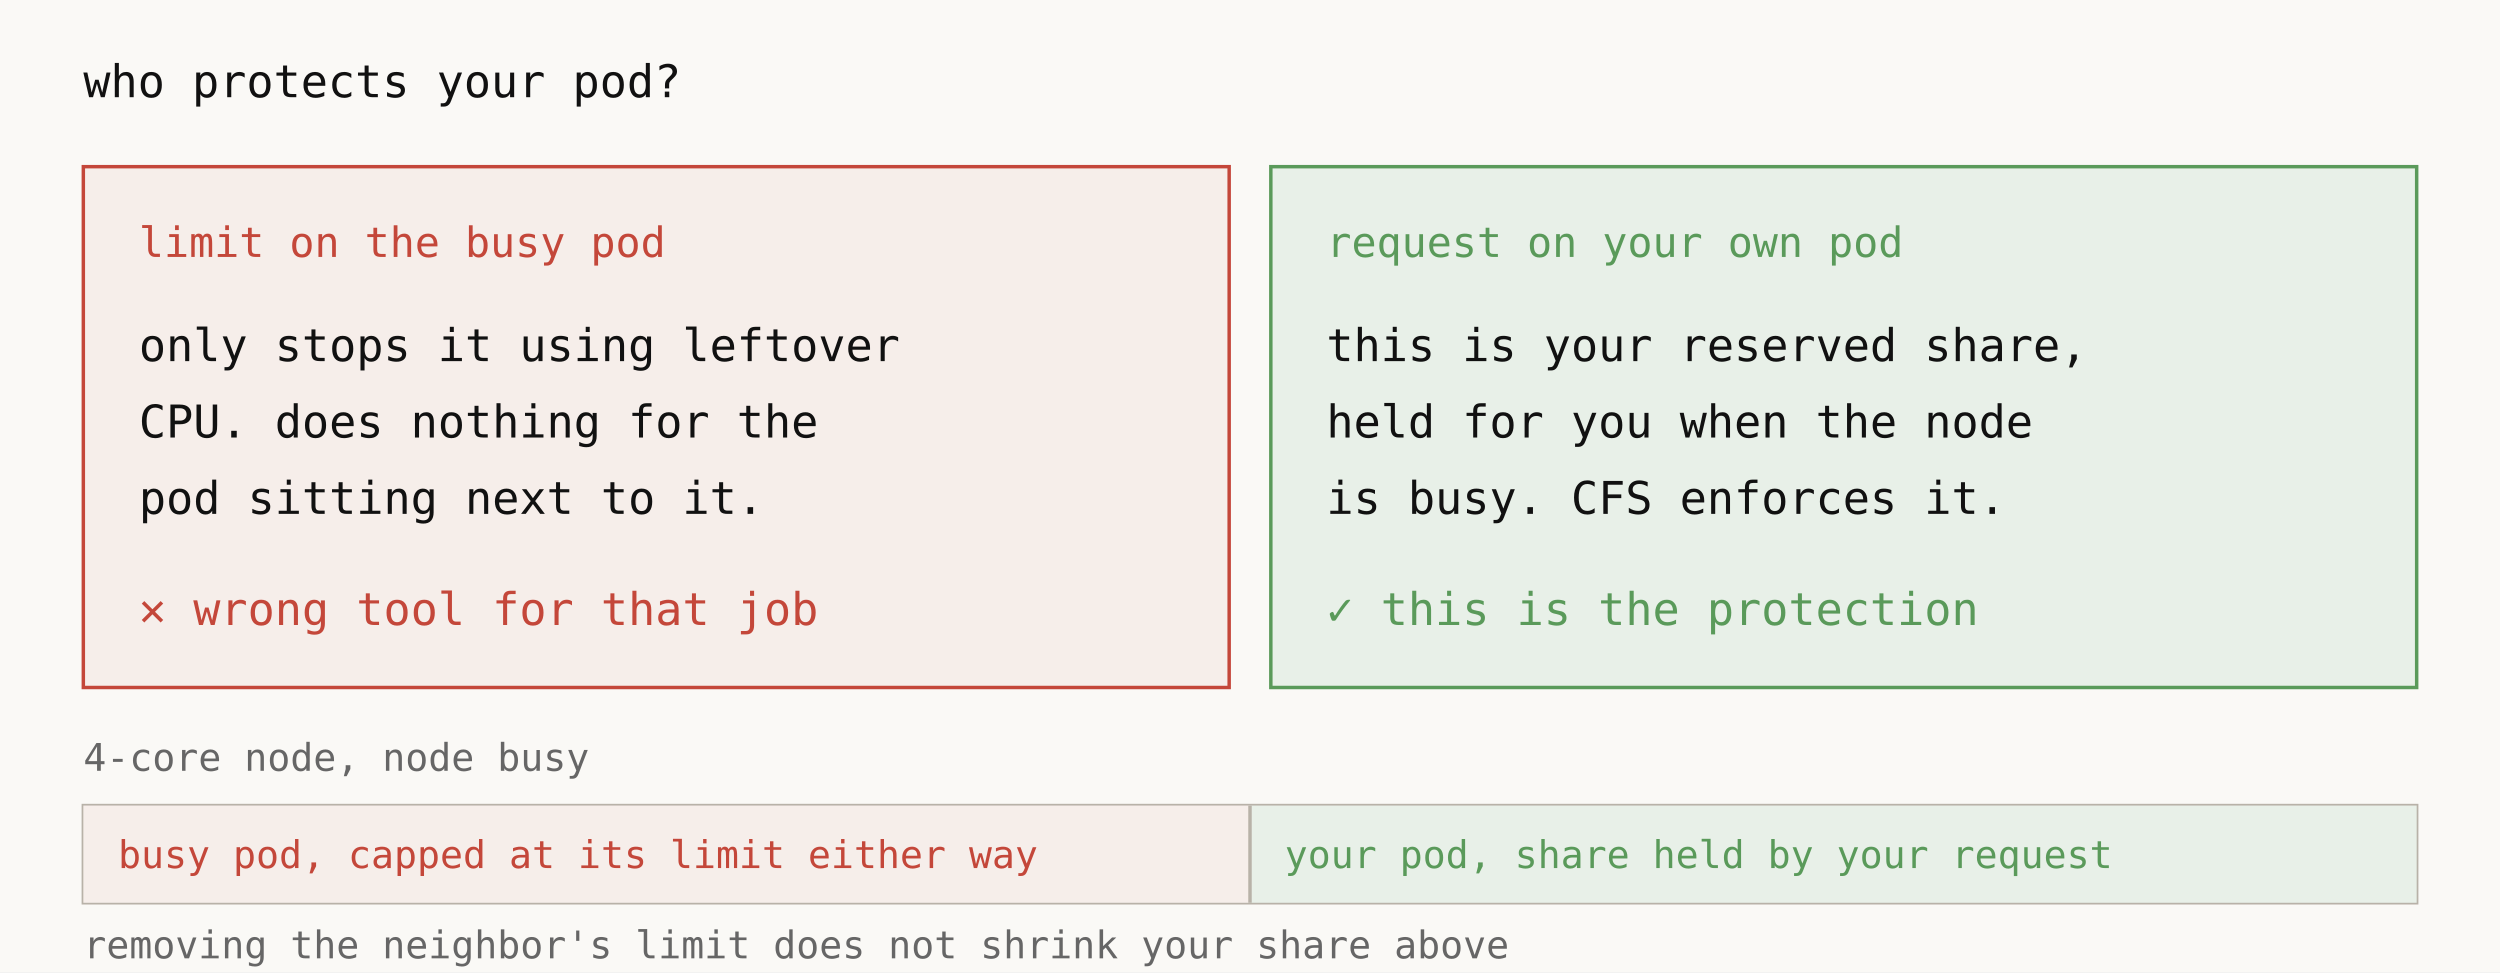
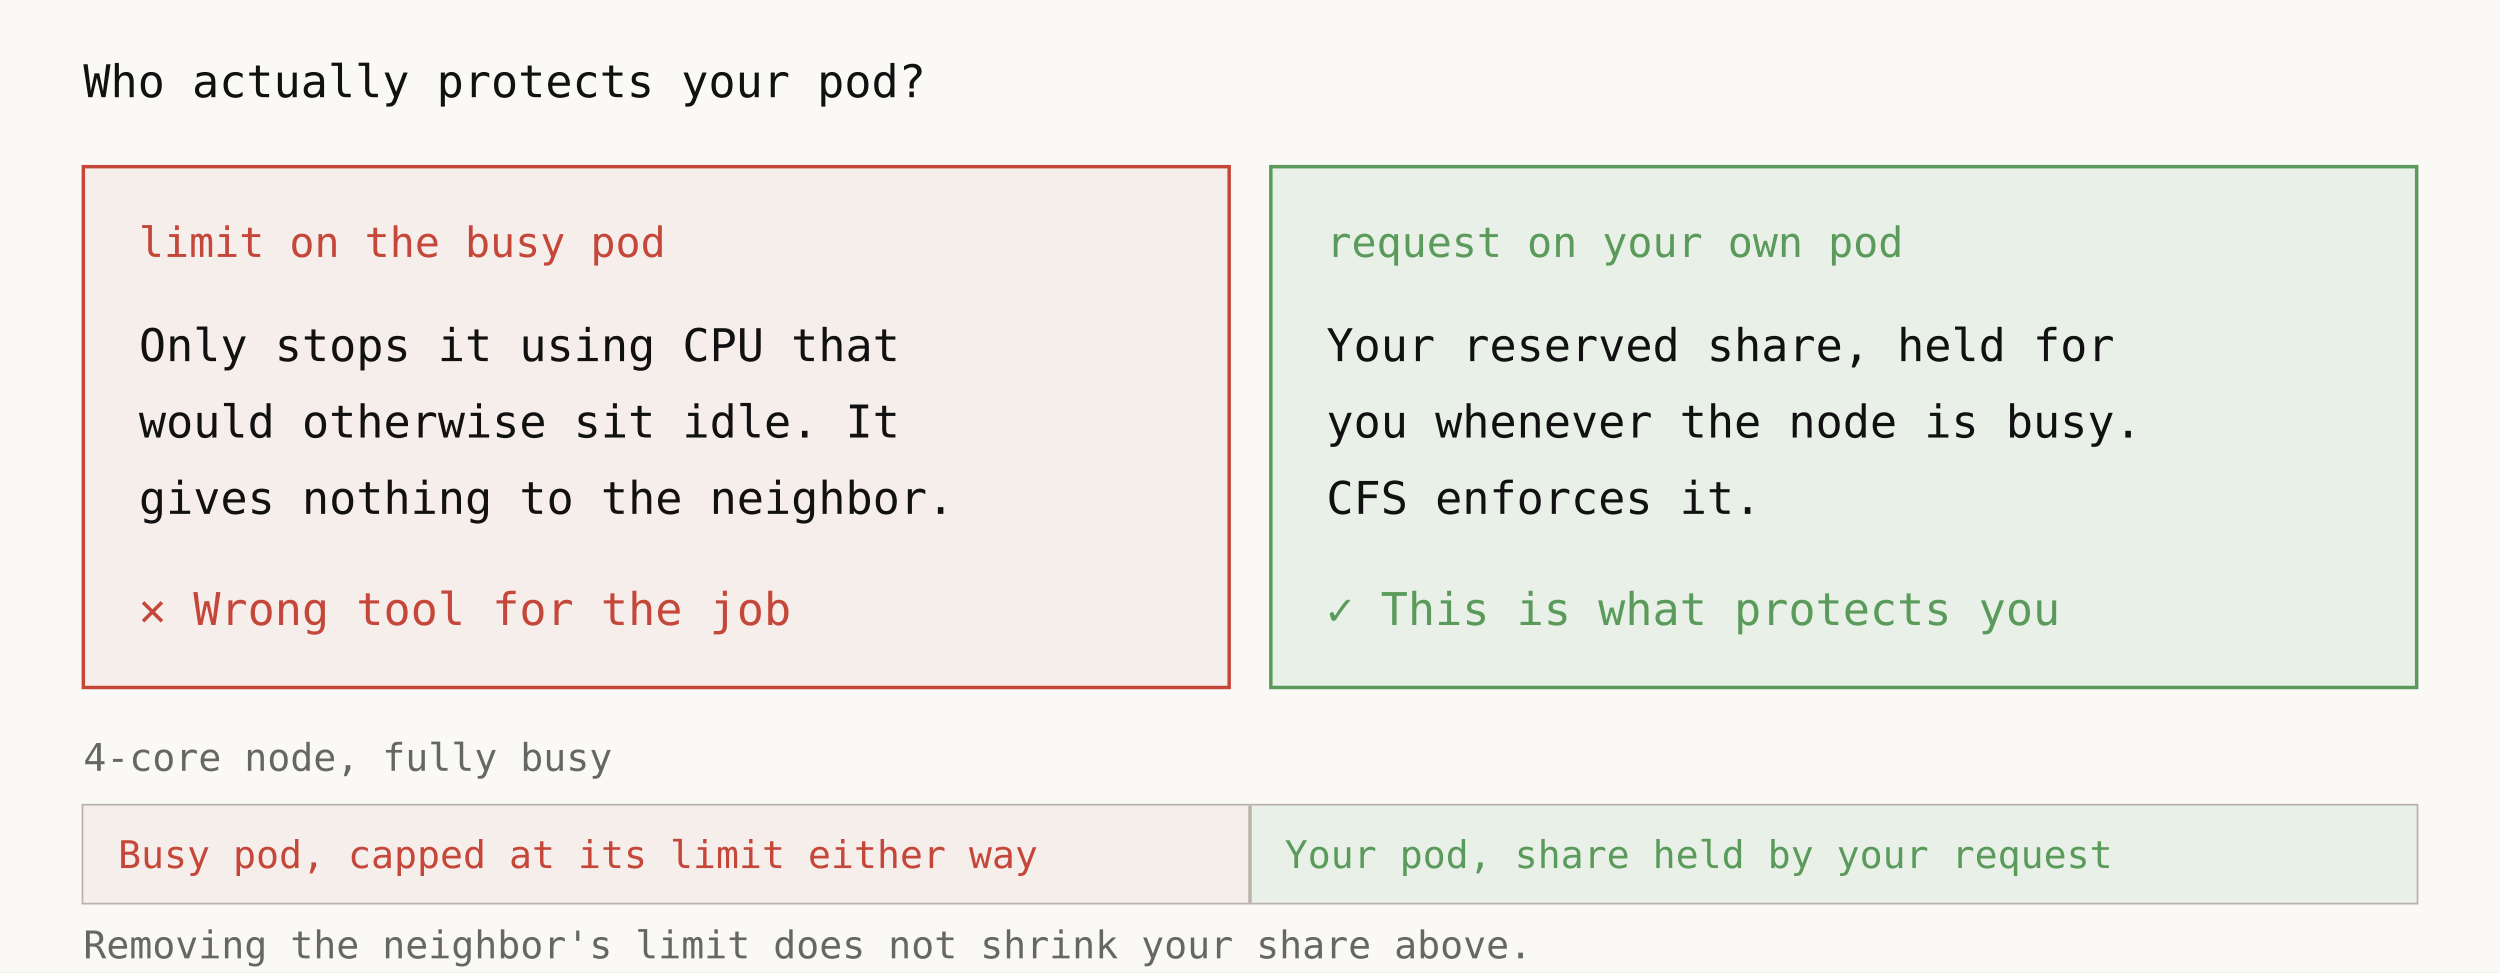
<svg xmlns="http://www.w3.org/2000/svg" width="720" height="280" viewBox="0 0 720 280">
  <rect width="720" height="280" fill="#faf9f6" />
-   <text x="24" y="28" font-family="ui-monospace, SFMono-Regular, Menlo, monospace" font-size="13" fill="#111111">who protects your pod?</text>
+   <text x="24" y="28" font-family="ui-monospace, SFMono-Regular, Menlo, monospace" font-size="13" fill="#111111">Who actually protects your pod?</text>
  <rect x="24" y="48" width="330" height="150" fill="#f6eeea" stroke="#c4473a" />
  <text x="40" y="74" font-family="ui-monospace, SFMono-Regular, Menlo, monospace" font-size="12" fill="#c4473a">limit on the busy pod</text>
-   <text x="40" y="104" font-family="ui-monospace, SFMono-Regular, Menlo, monospace" font-size="13" fill="#111111">only stops it using leftover</text>
-   <text x="40" y="126" font-family="ui-monospace, SFMono-Regular, Menlo, monospace" font-size="13" fill="#111111">CPU. does nothing for the</text>
-   <text x="40" y="148" font-family="ui-monospace, SFMono-Regular, Menlo, monospace" font-size="13" fill="#111111">pod sitting next to it.</text>
-   <text x="40" y="180" font-family="ui-monospace, SFMono-Regular, Menlo, monospace" font-size="13" fill="#c4473a">✕ wrong tool for that job</text>
+   <text x="40" y="104" font-family="ui-monospace, SFMono-Regular, Menlo, monospace" font-size="13" fill="#111111">Only stops it using CPU that</text>
+   <text x="40" y="126" font-family="ui-monospace, SFMono-Regular, Menlo, monospace" font-size="13" fill="#111111">would otherwise sit idle. It</text>
+   <text x="40" y="148" font-family="ui-monospace, SFMono-Regular, Menlo, monospace" font-size="13" fill="#111111">gives nothing to the neighbor.</text>
+   <text x="40" y="180" font-family="ui-monospace, SFMono-Regular, Menlo, monospace" font-size="13" fill="#c4473a">✕ Wrong tool for the job</text>
  <rect x="366" y="48" width="330" height="150" fill="#e8f0e8" stroke="#5a9a5a" />
  <text x="382" y="74" font-family="ui-monospace, SFMono-Regular, Menlo, monospace" font-size="12" fill="#5a9a5a">request on your own pod</text>
-   <text x="382" y="104" font-family="ui-monospace, SFMono-Regular, Menlo, monospace" font-size="13" fill="#111111">this is your reserved share,</text>
-   <text x="382" y="126" font-family="ui-monospace, SFMono-Regular, Menlo, monospace" font-size="13" fill="#111111">held for you when the node</text>
-   <text x="382" y="148" font-family="ui-monospace, SFMono-Regular, Menlo, monospace" font-size="13" fill="#111111">is busy. CFS enforces it.</text>
-   <text x="382" y="180" font-family="ui-monospace, SFMono-Regular, Menlo, monospace" font-size="13" fill="#5a9a5a">✓ this is the protection</text>
-   <text x="24" y="222" font-family="ui-monospace, SFMono-Regular, Menlo, monospace" font-size="11" fill="#666666">4-core node, node busy</text>
+   <text x="382" y="104" font-family="ui-monospace, SFMono-Regular, Menlo, monospace" font-size="13" fill="#111111">Your reserved share, held for</text>
+   <text x="382" y="126" font-family="ui-monospace, SFMono-Regular, Menlo, monospace" font-size="13" fill="#111111">you whenever the node is busy.</text>
+   <text x="382" y="148" font-family="ui-monospace, SFMono-Regular, Menlo, monospace" font-size="13" fill="#111111">CFS enforces it.</text>
+   <text x="382" y="180" font-family="ui-monospace, SFMono-Regular, Menlo, monospace" font-size="13" fill="#5a9a5a">✓ This is what protects you</text>
+   <text x="24" y="222" font-family="ui-monospace, SFMono-Regular, Menlo, monospace" font-size="11" fill="#666666">4-core node, fully busy</text>
  <rect x="24" y="232" width="672" height="28" fill="#ffffff" stroke="#b8b2a8" />
  <rect x="24" y="232" width="336" height="28" fill="#f6eeea" />
  <rect x="360" y="232" width="336" height="28" fill="#e8f0e8" />
  <line x1="360" y1="232" x2="360" y2="260" stroke="#b8b2a8" />
-   <text x="34" y="250" font-family="ui-monospace, SFMono-Regular, Menlo, monospace" font-size="11" fill="#c4473a">busy pod, capped at its limit either way</text>
-   <text x="370" y="250" font-family="ui-monospace, SFMono-Regular, Menlo, monospace" font-size="11" fill="#5a9a5a">your pod, share held by your request</text>
-   <text x="24" y="276" font-family="ui-monospace, SFMono-Regular, Menlo, monospace" font-size="11" fill="#666666">removing the neighbor's limit does not shrink your share above</text>
+   <text x="34" y="250" font-family="ui-monospace, SFMono-Regular, Menlo, monospace" font-size="11" fill="#c4473a">Busy pod, capped at its limit either way</text>
+   <text x="370" y="250" font-family="ui-monospace, SFMono-Regular, Menlo, monospace" font-size="11" fill="#5a9a5a">Your pod, share held by your request</text>
+   <text x="24" y="276" font-family="ui-monospace, SFMono-Regular, Menlo, monospace" font-size="11" fill="#666666">Removing the neighbor's limit does not shrink your share above.</text>
</svg>
